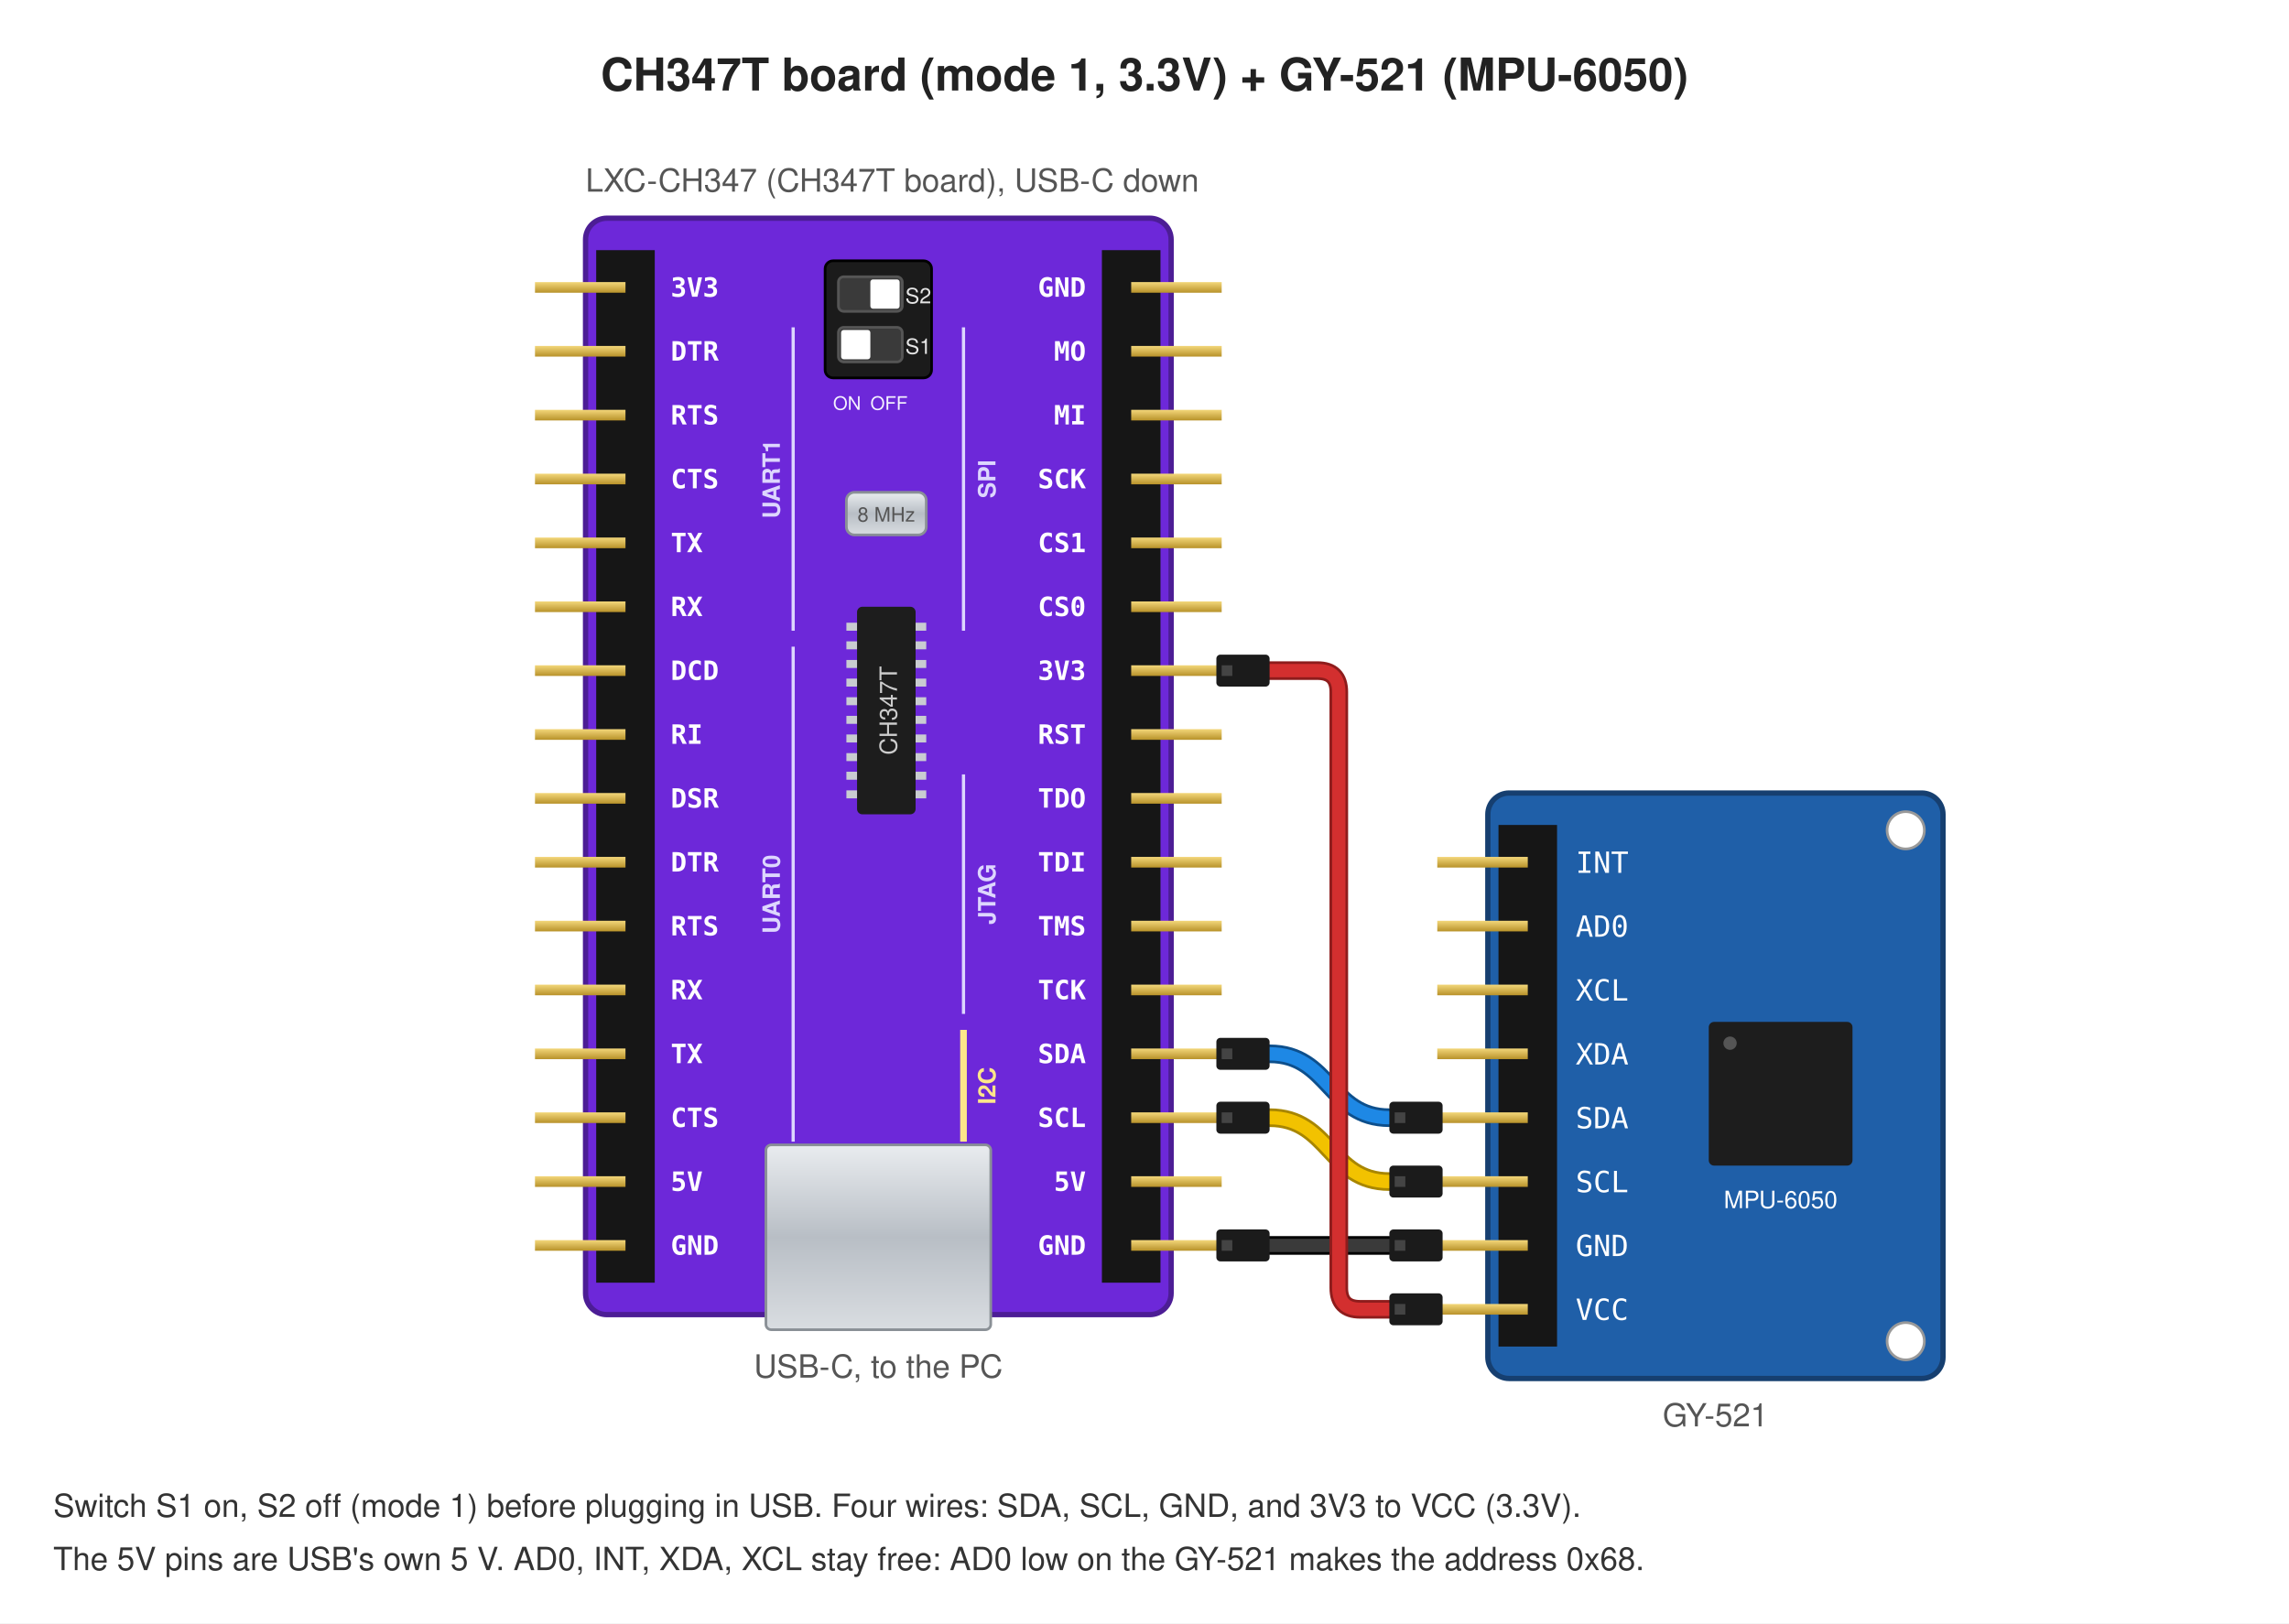
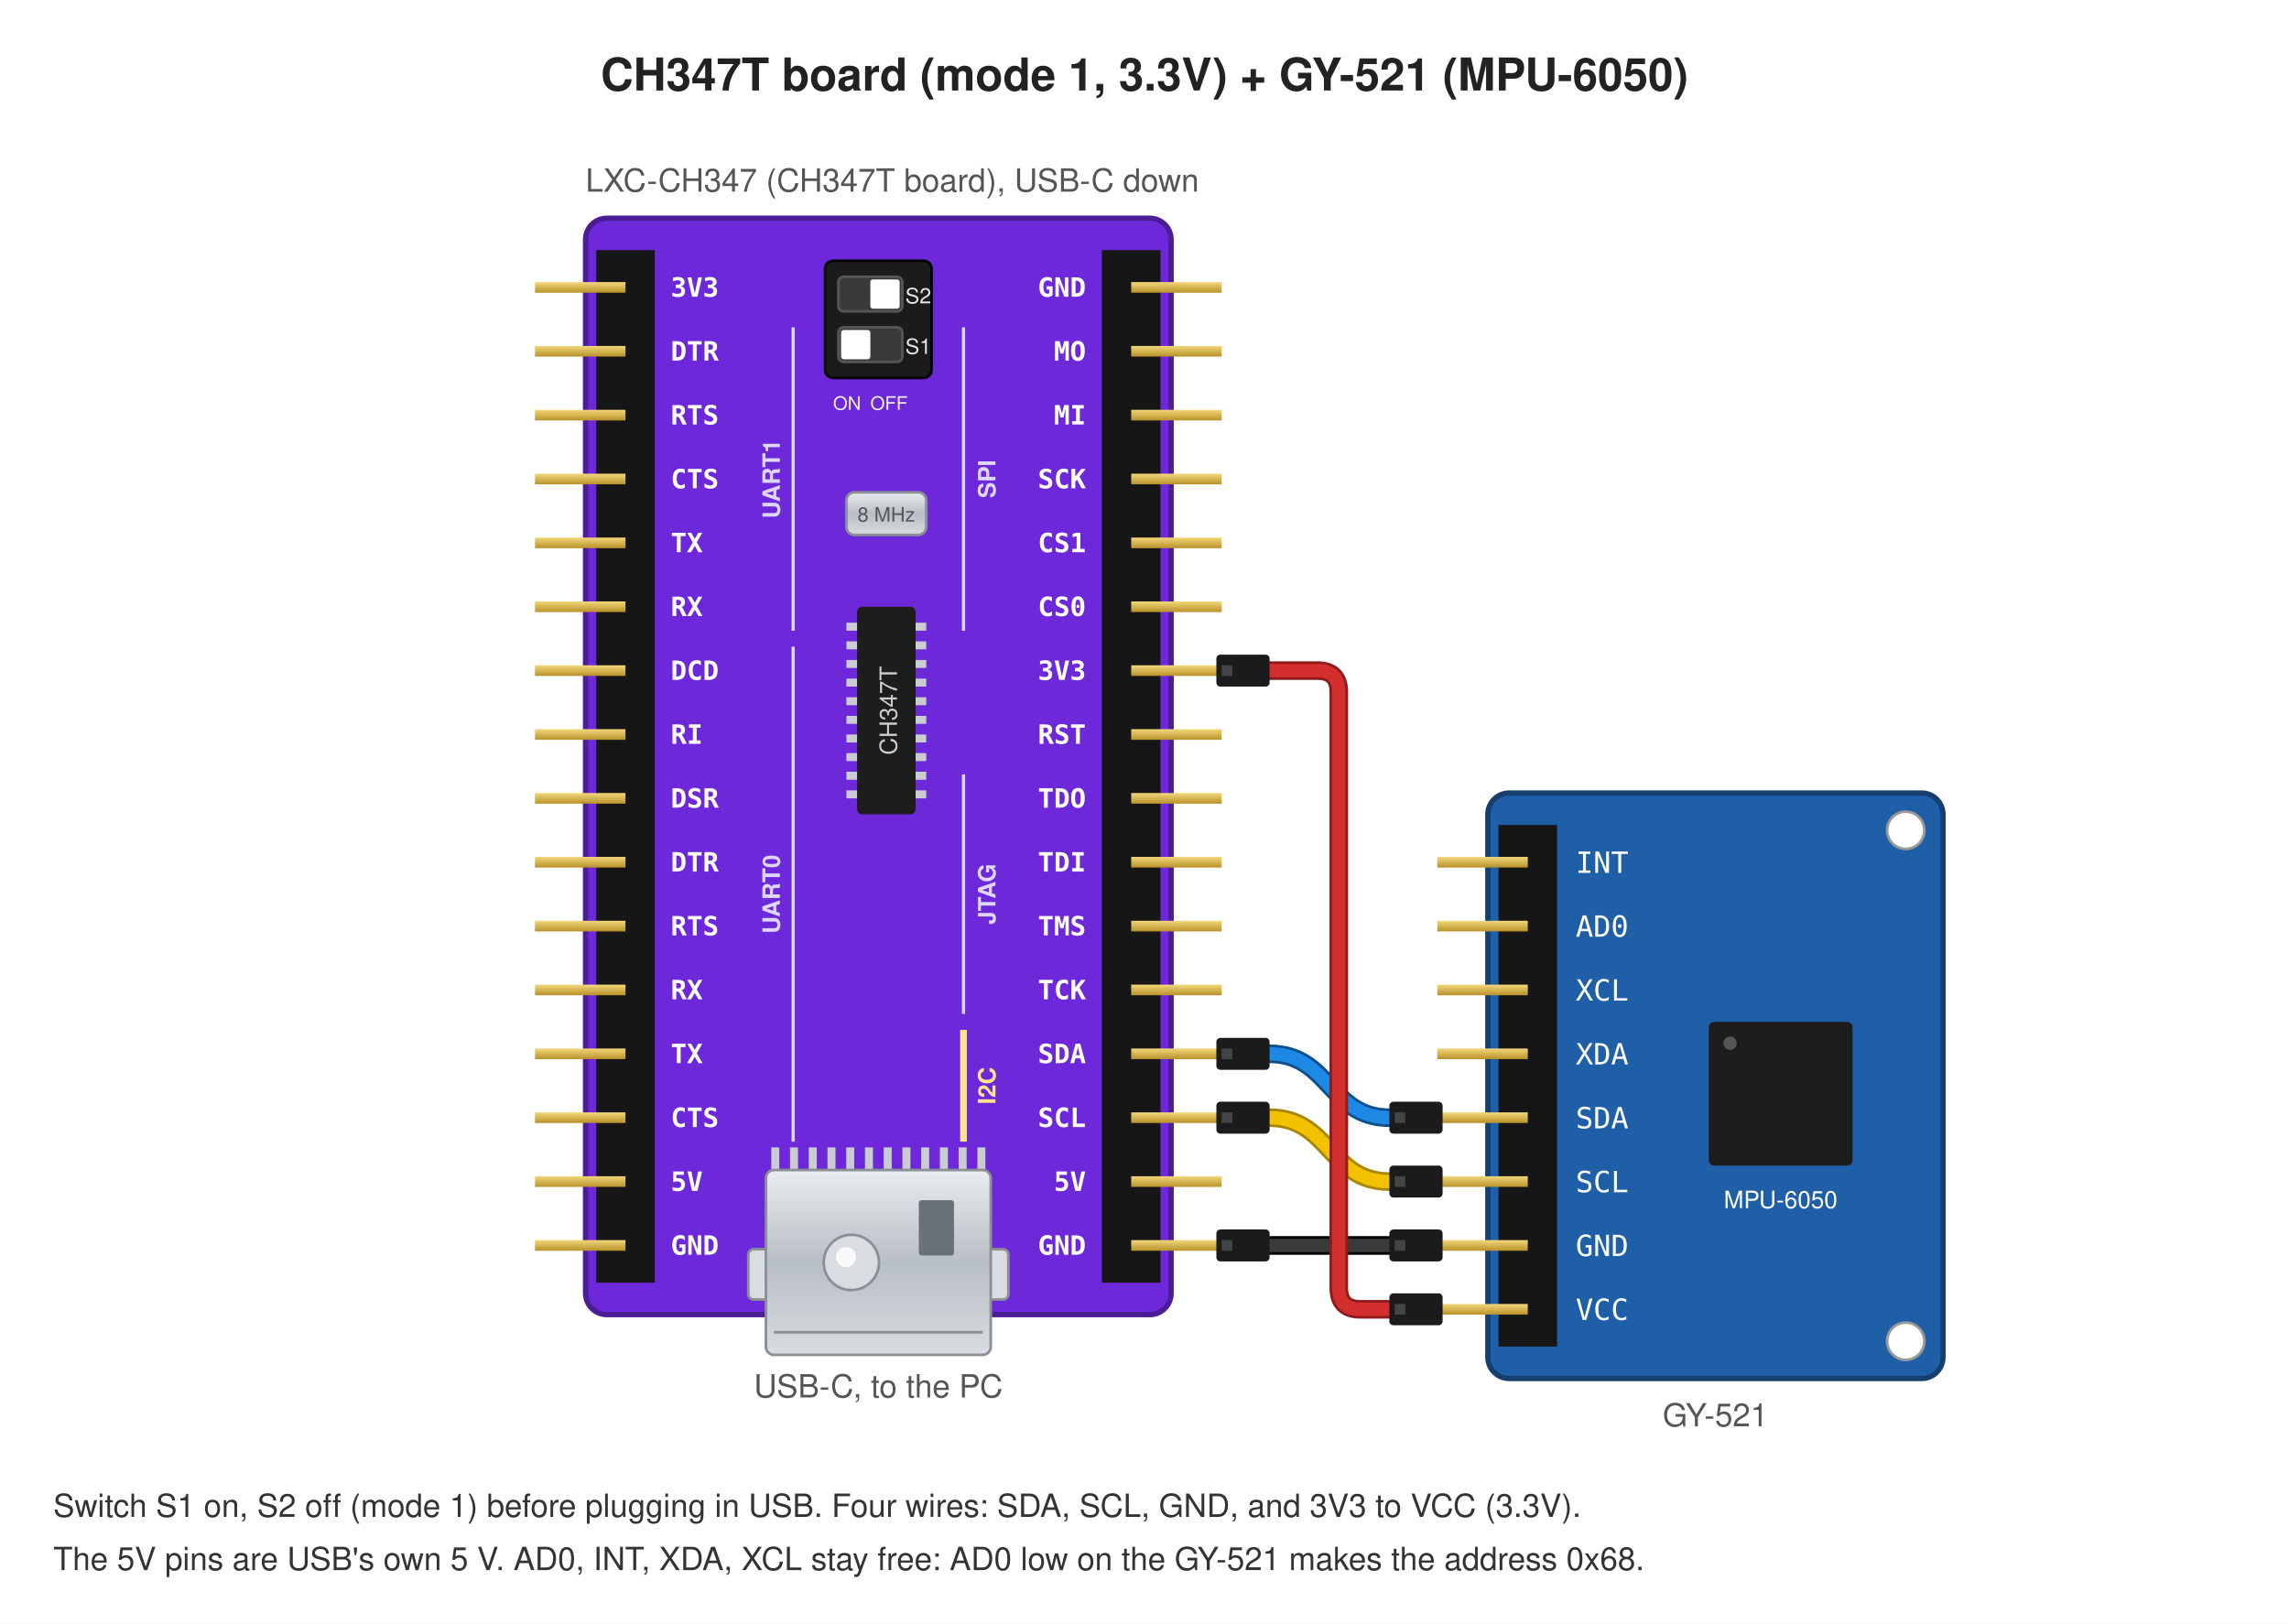
<svg xmlns="http://www.w3.org/2000/svg" viewBox="0 0 860 610" width="860" height="610" font-family="Helvetica, Arial, sans-serif">
  <style>@media (prefers-color-scheme: dark) { .bg { fill-opacity: 0.85 } }</style>
  <defs>
    <linearGradient id="metal" x1="0" y1="0" x2="0" y2="1">
      <stop offset="0" stop-color="#e9ecef" />
      <stop offset="0.5" stop-color="#b8bec5" />
      <stop offset="1" stop-color="#d9dde1" />
    </linearGradient>
    <linearGradient id="pin" x1="0" y1="0" x2="0" y2="1">
      <stop offset="0" stop-color="#f3d77a" />
      <stop offset="1" stop-color="#b8922a" />
    </linearGradient>
    <g id="dupont">
      <rect x="0" y="-6" width="20" height="12" rx="1.5" fill="#1b1b1b" />
      <rect x="2" y="-2" width="4" height="4" fill="#444" />
    </g>
  </defs>
  <rect class="bg" width="860" height="610" fill="#ffffff" />
  <text x="430.0" y="34" text-anchor="middle" font-size="17" font-weight="bold" fill="#222">CH347T board (mode 1, 3.3V) + GY-521 (MPU-6050)</text>
  <rect x="220" y="82" width="220" height="412" rx="8" fill="#6d28d9" stroke="#4c1d95" stroke-width="2" />
  <text x="220" y="72" font-size="12" fill="#555">LXC-CH347 (CH347T board), USB-C down</text>
  <rect x="224" y="94" width="22" height="388" fill="#161616" />
  <rect x="414" y="94" width="22" height="388" fill="#161616" />
  <g fill="url(#pin)">
    <rect x="201" y="106" width="34.0" height="4" />
    <rect x="425.0" y="106" width="34.0" height="4" />
    <rect x="201" y="130" width="34.0" height="4" />
    <rect x="425.0" y="130" width="34.0" height="4" />
    <rect x="201" y="154" width="34.0" height="4" />
    <rect x="425.0" y="154" width="34.0" height="4" />
    <rect x="201" y="178" width="34.0" height="4" />
    <rect x="425.0" y="178" width="34.0" height="4" />
    <rect x="201" y="202" width="34.0" height="4" />
    <rect x="425.0" y="202" width="34.0" height="4" />
    <rect x="201" y="226" width="34.0" height="4" />
    <rect x="425.0" y="226" width="34.0" height="4" />
    <rect x="201" y="250" width="34.0" height="4" />
    <rect x="425.0" y="250" width="34.0" height="4" />
    <rect x="201" y="274" width="34.0" height="4" />
    <rect x="425.0" y="274" width="34.0" height="4" />
    <rect x="201" y="298" width="34.0" height="4" />
    <rect x="425.0" y="298" width="34.0" height="4" />
    <rect x="201" y="322" width="34.0" height="4" />
    <rect x="425.0" y="322" width="34.0" height="4" />
    <rect x="201" y="346" width="34.0" height="4" />
    <rect x="425.0" y="346" width="34.0" height="4" />
    <rect x="201" y="370" width="34.0" height="4" />
    <rect x="425.0" y="370" width="34.0" height="4" />
    <rect x="201" y="394" width="34.0" height="4" />
    <rect x="425.0" y="394" width="34.0" height="4" />
    <rect x="201" y="418" width="34.0" height="4" />
    <rect x="425.0" y="418" width="34.0" height="4" />
    <rect x="201" y="442" width="34.0" height="4" />
    <rect x="425.0" y="442" width="34.0" height="4" />
    <rect x="201" y="466" width="34.0" height="4" />
    <rect x="425.0" y="466" width="34.0" height="4" />
  </g>
  <g font-size="10" font-weight="bold" fill="#fff" font-family="Menlo, Consolas, monospace">
    <text x="252" y="111.5">3V3</text>
    <text x="408" y="111.5" text-anchor="end">GND</text>
    <text x="252" y="135.5">DTR</text>
    <text x="408" y="135.5" text-anchor="end">MO</text>
    <text x="252" y="159.5">RTS</text>
    <text x="408" y="159.5" text-anchor="end">MI</text>
    <text x="252" y="183.5">CTS</text>
    <text x="408" y="183.5" text-anchor="end">SCK</text>
    <text x="252" y="207.5">TX</text>
    <text x="408" y="207.5" text-anchor="end">CS1</text>
    <text x="252" y="231.5">RX</text>
    <text x="408" y="231.5" text-anchor="end">CS0</text>
    <text x="252" y="255.5">DCD</text>
    <text x="408" y="255.5" text-anchor="end">3V3</text>
    <text x="252" y="279.5">RI</text>
    <text x="408" y="279.5" text-anchor="end">RST</text>
    <text x="252" y="303.5">DSR</text>
    <text x="408" y="303.5" text-anchor="end">TDO</text>
    <text x="252" y="327.5">DTR</text>
    <text x="408" y="327.5" text-anchor="end">TDI</text>
    <text x="252" y="351.5">RTS</text>
    <text x="408" y="351.5" text-anchor="end">TMS</text>
    <text x="252" y="375.5">RX</text>
    <text x="408" y="375.5" text-anchor="end">TCK</text>
    <text x="252" y="399.5">TX</text>
    <text x="408" y="399.5" text-anchor="end">SDA</text>
    <text x="252" y="423.5">CTS</text>
    <text x="408" y="423.5" text-anchor="end">SCL</text>
    <text x="252" y="447.5">5V</text>
    <text x="408" y="447.5" text-anchor="end">5V</text>
    <text x="252" y="471.5">GND</text>
    <text x="408" y="471.5" text-anchor="end">GND</text>
  </g>
  <line x1="298" y1="123" x2="298" y2="237" stroke="#ddd6fe" stroke-width="1.2" />
  <text transform="translate(293 180.0) rotate(-90)" text-anchor="middle" font-size="9" font-weight="bold" fill="#ddd6fe">UART1</text>
  <line x1="298" y1="243" x2="298" y2="429" stroke="#ddd6fe" stroke-width="1.2" />
  <text transform="translate(293 336.0) rotate(-90)" text-anchor="middle" font-size="9" font-weight="bold" fill="#ddd6fe">UART0</text>
  <line x1="362" y1="123" x2="362" y2="237" stroke="#ddd6fe" stroke-width="1.2" />
  <text transform="translate(374 180.0) rotate(-90)" text-anchor="middle" font-size="9" font-weight="bold" fill="#ddd6fe">SPI</text>
  <line x1="362" y1="291" x2="362" y2="381" stroke="#ddd6fe" stroke-width="1.2" />
  <text transform="translate(374 336.0) rotate(-90)" text-anchor="middle" font-size="9" font-weight="bold" fill="#ddd6fe">JTAG</text>
  <line x1="362" y1="387" x2="362" y2="429" stroke="#fde68a" stroke-width="2.5" />
  <text transform="translate(374 408.0) rotate(-90)" text-anchor="middle" font-size="9" font-weight="bold" fill="#fde68a">I2C</text>
  <rect x="310" y="98" width="40" height="44" rx="3" fill="#1b1b1b" stroke="#000" />
  <rect x="315" y="104" width="24" height="13" rx="2" fill="#3a3a3a" stroke="#555" />
  <rect x="327" y="105" width="11" height="11" rx="1" fill="#ffffff" />
  <text x="345" y="114" text-anchor="middle" font-size="8" fill="#e5e5e5">S2</text>
  <rect x="315" y="123" width="24" height="13" rx="2" fill="#3a3a3a" stroke="#555" />
  <rect x="316" y="124" width="11" height="11" rx="1" fill="#ffffff" />
  <text x="345" y="133" text-anchor="middle" font-size="8" fill="#e5e5e5">S1</text>
  <text x="313" y="154" font-size="7" fill="#f5f3ff">ON</text>
  <text x="341" y="154" text-anchor="end" font-size="7" fill="#f5f3ff">OFF</text>
  <rect x="318" y="234" width="6" height="3" fill="#c9ccd1" />
  <rect x="342" y="234" width="6" height="3" fill="#c9ccd1" />
  <rect x="318" y="241" width="6" height="3" fill="#c9ccd1" />
  <rect x="342" y="241" width="6" height="3" fill="#c9ccd1" />
  <rect x="318" y="248" width="6" height="3" fill="#c9ccd1" />
  <rect x="342" y="248" width="6" height="3" fill="#c9ccd1" />
  <rect x="318" y="255" width="6" height="3" fill="#c9ccd1" />
  <rect x="342" y="255" width="6" height="3" fill="#c9ccd1" />
  <rect x="318" y="262" width="6" height="3" fill="#c9ccd1" />
  <rect x="342" y="262" width="6" height="3" fill="#c9ccd1" />
  <rect x="318" y="269" width="6" height="3" fill="#c9ccd1" />
  <rect x="342" y="269" width="6" height="3" fill="#c9ccd1" />
  <rect x="318" y="276" width="6" height="3" fill="#c9ccd1" />
  <rect x="342" y="276" width="6" height="3" fill="#c9ccd1" />
  <rect x="318" y="283" width="6" height="3" fill="#c9ccd1" />
  <rect x="342" y="283" width="6" height="3" fill="#c9ccd1" />
  <rect x="318" y="290" width="6" height="3" fill="#c9ccd1" />
  <rect x="342" y="290" width="6" height="3" fill="#c9ccd1" />
  <rect x="318" y="297" width="6" height="3" fill="#c9ccd1" />
  <rect x="342" y="297" width="6" height="3" fill="#c9ccd1" />
  <rect x="322" y="228" width="22" height="78" rx="2" fill="#1d1d1d" />
  <text transform="translate(337 267) rotate(-90)" text-anchor="middle" font-size="9" fill="#ccc">CH347T</text>
  <rect x="318" y="185.0" width="30" height="16" rx="3" fill="url(#metal)" stroke="#8a9096" />
  <text x="333" y="196.0" text-anchor="middle" font-size="7.5" fill="#555">8 MHz</text>
-   <rect x="287.764" y="430.22" width="84.472" height="69.449" rx="2" fill="url(#metal)" stroke="#8a9096" />
-   <text x="330.0" y="517.669" text-anchor="middle" font-size="12" fill="#555">USB-C, to the PC</text>
+   <rect x="289.783" y="431.165" width="3" height="10.504" fill="#c9ccd1" />
+   <rect x="296.823" y="431.165" width="3" height="10.504" fill="#c9ccd1" />
+   <rect x="303.862" y="431.165" width="3" height="10.504" fill="#c9ccd1" />
+   <rect x="310.902" y="431.165" width="3" height="10.504" fill="#c9ccd1" />
+   <rect x="317.941" y="431.165" width="3" height="10.504" fill="#c9ccd1" />
+   <rect x="324.98" y="431.165" width="3" height="10.504" fill="#c9ccd1" />
+   <rect x="332.02" y="431.165" width="3" height="10.504" fill="#c9ccd1" />
+   <rect x="339.059" y="431.165" width="3" height="10.504" fill="#c9ccd1" />
+   <rect x="346.098" y="431.165" width="3" height="10.504" fill="#c9ccd1" />
+   <rect x="353.138" y="431.165" width="3" height="10.504" fill="#c9ccd1" />
+   <rect x="360.177" y="431.165" width="3" height="10.504" fill="#c9ccd1" />
+   <rect x="367.217" y="431.165" width="3" height="10.504" fill="#c9ccd1" />
+   <rect x="281.15" y="469.433" width="9.449" height="18.898" rx="2" fill="#d9dde1" stroke="#8a9096" />
+   <rect x="369.402" y="469.433" width="9.449" height="18.898" rx="2" fill="#d9dde1" stroke="#8a9096" />
+   <rect x="287.764" y="439.669" width="84.472" height="69.449" rx="3" fill="url(#metal)" stroke="#8a9096" />
+   <line x1="290.764" y1="500.614" x2="369.236" y2="500.614" stroke="#8a9096" stroke-width="1" />
+   <circle cx="319.863" cy="474.394" r="10.394" fill="#d9dde1" stroke="#8a9096" />
+   <circle cx="317.863" cy="472.394" r="3.78" fill="#f8f9fa" />
+   <rect x="345.205" y="451.008" width="13.228" height="20.787" rx="1" fill="#6b7178" />
+   <text x="330.0" y="525.118" text-anchor="middle" font-size="12" fill="#555">USB-C, to the PC</text>
  <rect x="559" y="298" width="171" height="220" rx="8" fill="#1f5fa8" stroke="#163f70" stroke-width="2" />
  <circle cx="716" cy="312" r="7" fill="#fff" stroke="#999" />
  <circle cx="716" cy="504" r="7" fill="#fff" stroke="#999" />
  <rect x="563" y="310" width="22" height="196" fill="#161616" />
  <g fill="url(#pin)">
    <rect x="540" y="322" width="34" height="4" />
    <rect x="540" y="346" width="34" height="4" />
    <rect x="540" y="370" width="34" height="4" />
    <rect x="540" y="394" width="34" height="4" />
    <rect x="540" y="418" width="34" height="4" />
    <rect x="540" y="442" width="34" height="4" />
    <rect x="540" y="466" width="34" height="4" />
    <rect x="540" y="490" width="34" height="4" />
  </g>
  <g font-size="11" fill="#fff" font-family="Menlo, Consolas, monospace">
    <text x="592" y="328">INT</text>
    <text x="592" y="352">AD0</text>
    <text x="592" y="376">XCL</text>
    <text x="592" y="400">XDA</text>
    <text x="592" y="424">SDA</text>
    <text x="592" y="448">SCL</text>
    <text x="592" y="472">GND</text>
    <text x="592" y="496">VCC</text>
  </g>
  <rect x="642" y="384" width="54" height="54" rx="2" fill="#1d1d1d" />
  <circle cx="650" cy="392" r="2.5" fill="#555" />
  <text x="669" y="454" text-anchor="middle" font-size="9" fill="#fff">MPU-6050</text>
  <text x="644.5" y="536" text-anchor="middle" font-size="12" fill="#555">GY-521</text>
  <g stroke-linecap="round" fill="none">
    <path d="M477 396 C 499.5 396, 499.5 420, 522 420" stroke="#0d4f8c" stroke-width="7" />
    <path d="M477 396 C 499.5 396, 499.5 420, 522 420" stroke="#1e88e5" stroke-width="5" />
    <path d="M477 420 C 499.5 420, 499.5 444, 522 444" stroke="#a88600" stroke-width="7" />
    <path d="M477 420 C 499.5 420, 499.5 444, 522 444" stroke="#f2c200" stroke-width="5" />
    <path d="M477 468 H522" stroke="#000" stroke-width="7" />
    <path d="M477 468 H522" stroke="#3a3a3a" stroke-width="5" />
    <path d="M477 252 H495 Q503 252 503 260 V484 Q503 492 511 492 H522" stroke="#8e1c1c" stroke-width="7" />
    <path d="M477 252 H495 Q503 252 503 260 V484 Q503 492 511 492 H522" stroke="#d32f2f" stroke-width="5" />
  </g>
  <use href="#dupont" x="457" y="396" />
  <use href="#dupont" x="522" y="420" />
  <use href="#dupont" x="457" y="420" />
  <use href="#dupont" x="522" y="444" />
  <use href="#dupont" x="457" y="468" />
  <use href="#dupont" x="522" y="468" />
  <use href="#dupont" x="457" y="252" />
  <use href="#dupont" x="522" y="492" />
  <g font-size="12" fill="#333">
    <text x="20" y="570">Switch S1 on, S2 off (mode 1) before plugging in USB. Four wires: SDA, SCL, GND, and 3V3 to VCC (3.3V).</text>
    <text x="20" y="590">The 5V pins are USB's own 5 V. AD0, INT, XDA, XCL stay free: AD0 low on the GY-521 makes the address 0x68.</text>
  </g>
</svg>
